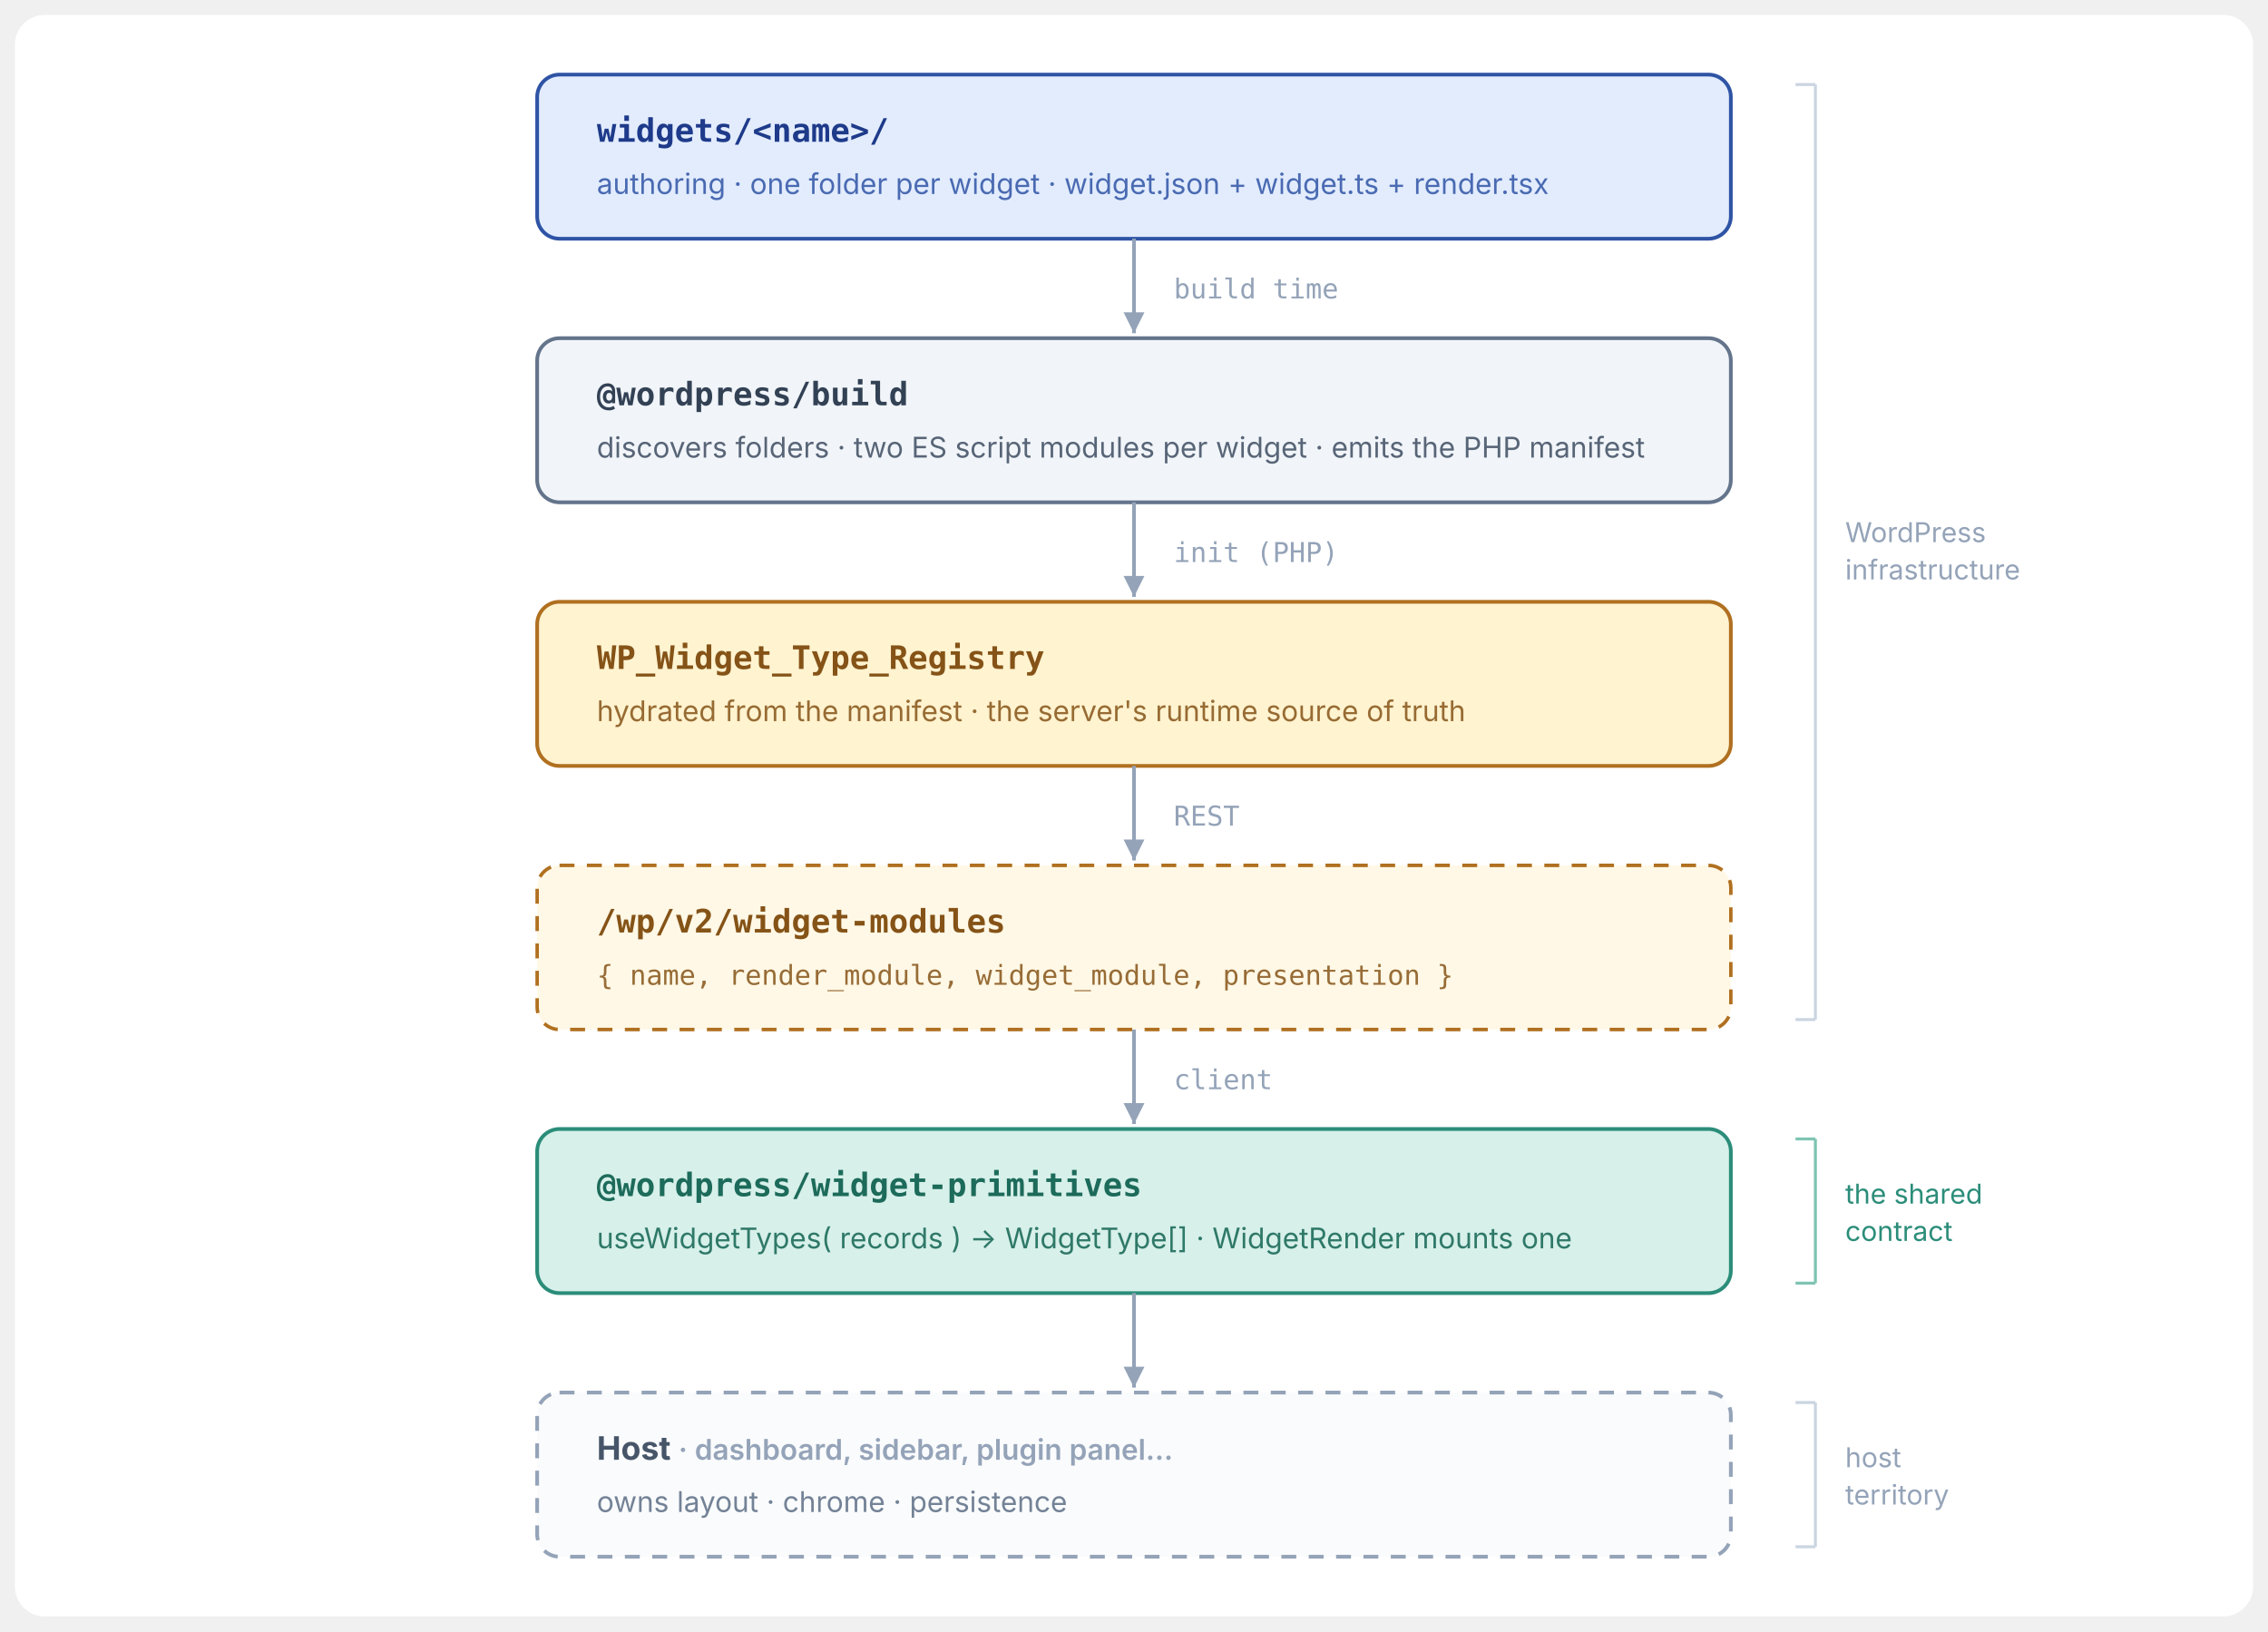
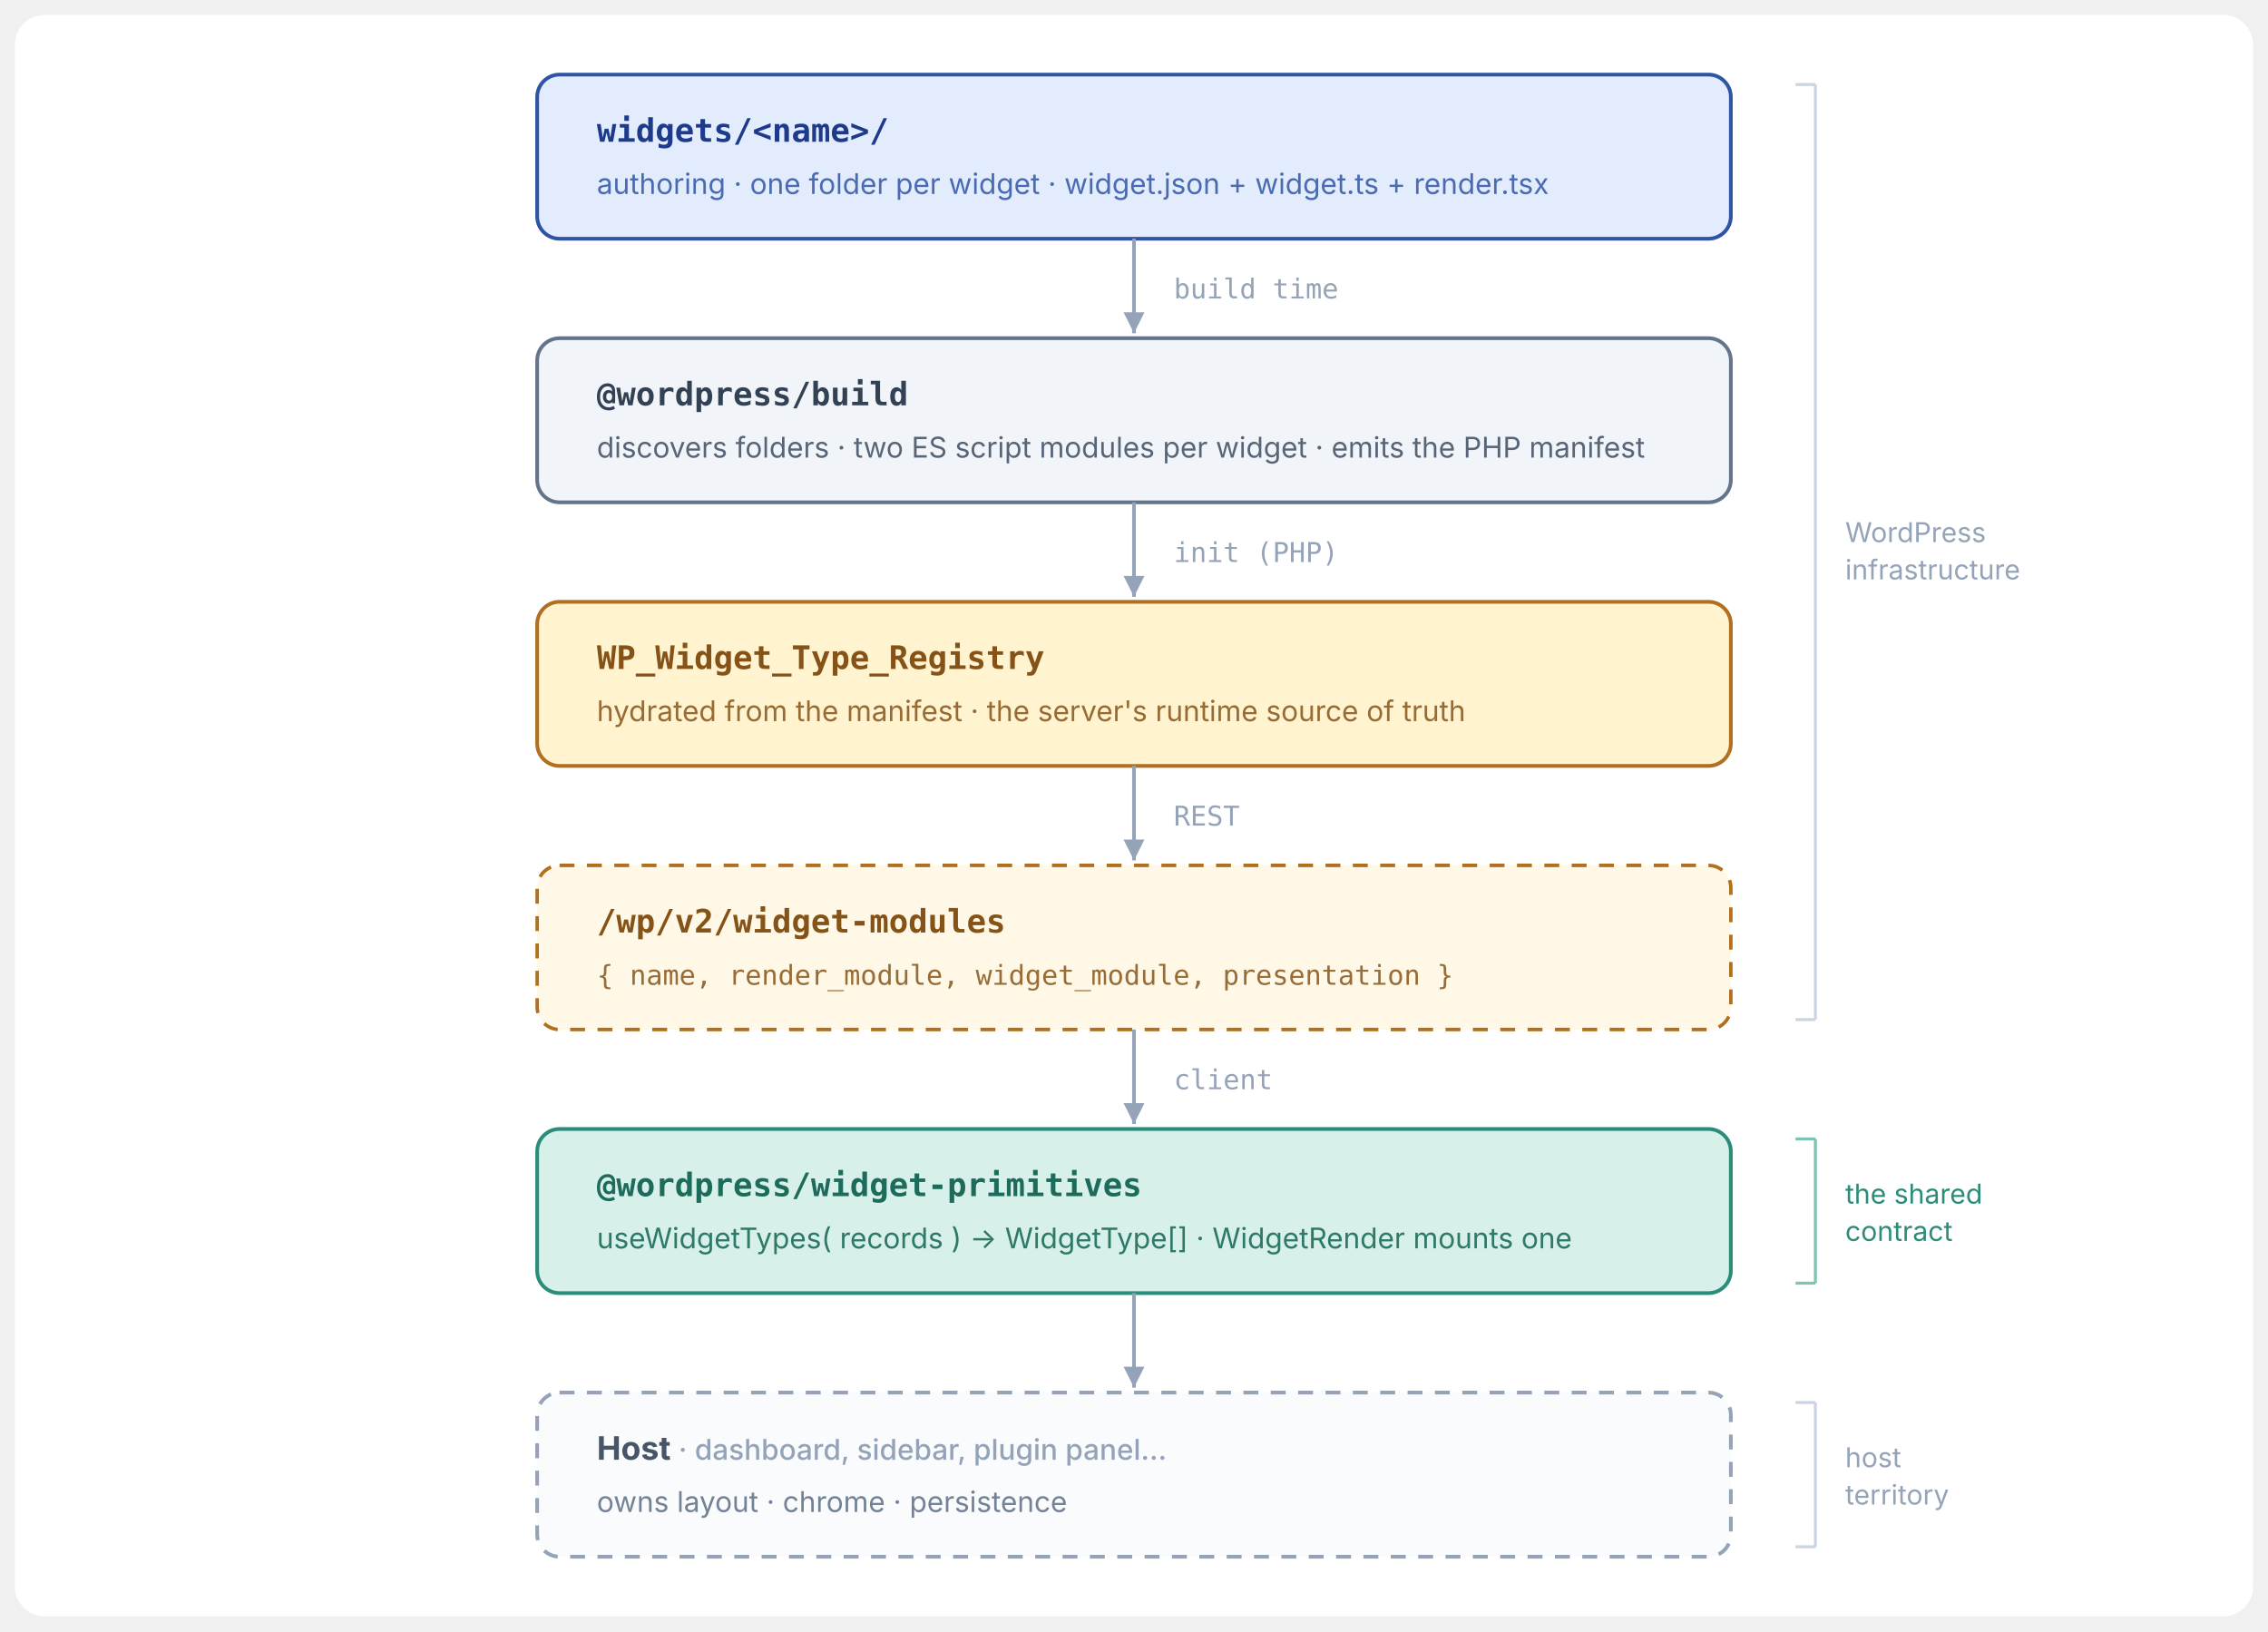
<svg xmlns="http://www.w3.org/2000/svg" viewBox="0 0 912 656" role="img" aria-label="The widget pipeline: from the widgets folder, through the build and the server registry, to the client package and hosts">
  <defs>
    <marker id="arrow" viewBox="0 0 10 10" refX="8" refY="5" markerWidth="7" markerHeight="7" orient="auto-start-reverse">
      <path d="M 0 1 L 8 5 L 0 9 z" fill="#94a3b8" />
    </marker>
  </defs>
  <rect x="6" y="6" width="900" height="644" rx="12" fill="#ffffff" />
  <rect x="216" y="30" width="480" height="66" rx="9" fill="#e2ecfd" stroke="#2f54a5" stroke-width="1.5" />
  <text x="240" y="57" font-family="ui-monospace, SFMono-Regular, monospace" font-size="13" font-weight="700" fill="#1e3a8a">widgets/&lt;name&gt;/</text>
  <text x="240" y="78" font-family="-apple-system, system-ui, sans-serif" font-size="11.5" fill="#2f54a5" opacity="0.85">authoring · one folder per widget · widget.json + widget.ts + render.tsx</text>
  <line x1="456" y1="96" x2="456" y2="134" stroke="#94a3b8" stroke-width="1.5" marker-end="url(#arrow)" />
  <text x="472" y="120" font-family="ui-monospace, monospace" font-size="11" fill="#94a3b8">build time</text>
  <rect x="216" y="136" width="480" height="66" rx="9" fill="#f1f5f9" stroke="#64748b" stroke-width="1.5" />
  <text x="240" y="163" font-family="ui-monospace, SFMono-Regular, monospace" font-size="13" font-weight="700" fill="#334155">@wordpress/build</text>
  <text x="240" y="184" font-family="-apple-system, system-ui, sans-serif" font-size="11.5" fill="#475569" opacity="0.9">discovers folders · two ES script modules per widget · emits the PHP manifest</text>
  <line x1="456" y1="202" x2="456" y2="240" stroke="#94a3b8" stroke-width="1.5" marker-end="url(#arrow)" />
  <text x="472" y="226" font-family="ui-monospace, monospace" font-size="11" fill="#94a3b8">init (PHP)</text>
  <rect x="216" y="242" width="480" height="66" rx="9" fill="#fff3d0" stroke="#b07020" stroke-width="1.5" />
  <text x="240" y="269" font-family="ui-monospace, SFMono-Regular, monospace" font-size="13" font-weight="700" fill="#855317">WP_Widget_Type_Registry</text>
  <text x="240" y="290" font-family="-apple-system, system-ui, sans-serif" font-size="11.5" fill="#855317" opacity="0.85">hydrated from the manifest · the server's runtime source of truth</text>
  <line x1="456" y1="308" x2="456" y2="346" stroke="#94a3b8" stroke-width="1.5" marker-end="url(#arrow)" />
  <text x="472" y="332" font-family="ui-monospace, monospace" font-size="11" fill="#94a3b8">REST</text>
  <rect x="216" y="348" width="480" height="66" rx="9" fill="#fff8e6" stroke="#b07020" stroke-width="1.4" stroke-dasharray="6 5" />
  <text x="240" y="375" font-family="ui-monospace, SFMono-Regular, monospace" font-size="13" font-weight="700" fill="#855317">/wp/v2/widget-modules</text>
  <text x="240" y="396" font-family="ui-monospace, SFMono-Regular, monospace" font-size="11" fill="#855317" opacity="0.85">{ name, render_module, widget_module, presentation }</text>
  <line x1="456" y1="414" x2="456" y2="452" stroke="#94a3b8" stroke-width="1.5" marker-end="url(#arrow)" />
  <text x="472" y="438" font-family="ui-monospace, monospace" font-size="11" fill="#94a3b8">client</text>
  <rect x="216" y="454" width="480" height="66" rx="9" fill="#d7f0ea" stroke="#2b8d79" stroke-width="1.5" />
  <text x="240" y="481" font-family="ui-monospace, SFMono-Regular, monospace" font-size="13" font-weight="700" fill="#1d6b5a">@wordpress/widget-primitives</text>
  <text x="240" y="502" font-family="-apple-system, system-ui, sans-serif" font-size="11.5" fill="#1d6b5a" opacity="0.9">useWidgetTypes( records ) → WidgetType[] · WidgetRender mounts one</text>
  <line x1="456" y1="520" x2="456" y2="558" stroke="#94a3b8" stroke-width="1.5" marker-end="url(#arrow)" />
  <rect x="216" y="560" width="480" height="66" rx="9" fill="#fafbfc" stroke="#94a3b8" stroke-width="1.5" stroke-dasharray="6 5" />
-   <text x="240" y="587" font-family="-apple-system, system-ui, sans-serif" font-size="13" font-weight="700" fill="#475569">Host <tspan font-size="11.5" font-weight="600" fill="#94a3b8">· dashboard, sidebar, plugin panel…</tspan>
+   <text x="240" y="587" font-family="-apple-system, system-ui, sans-serif" font-size="13" font-weight="700" fill="#475569">Host <tspan font-size="11.5" font-weight="500" fill="#94a3b8">· dashboard, sidebar, plugin panel…</tspan>
  </text>
  <text x="240" y="608" font-family="-apple-system, system-ui, sans-serif" font-size="11.5" fill="#64748b" opacity="0.9">owns layout · chrome · persistence</text>
  <line x1="730" y1="34" x2="730" y2="410" stroke="#cbd5e1" stroke-width="1.2" />
  <line x1="730" y1="34" x2="722" y2="34" stroke="#cbd5e1" stroke-width="1.2" />
  <line x1="730" y1="410" x2="722" y2="410" stroke="#cbd5e1" stroke-width="1.2" />
  <text x="742" y="218" font-family="-apple-system, system-ui, sans-serif" font-size="11" fill="#94a3b8">WordPress</text>
  <text x="742" y="233" font-family="-apple-system, system-ui, sans-serif" font-size="11" fill="#94a3b8">infrastructure</text>
  <line x1="730" y1="458" x2="730" y2="516" stroke="#7fc4b3" stroke-width="1.2" />
  <line x1="730" y1="458" x2="722" y2="458" stroke="#7fc4b3" stroke-width="1.2" />
  <line x1="730" y1="516" x2="722" y2="516" stroke="#7fc4b3" stroke-width="1.2" />
  <text x="742" y="484" font-family="-apple-system, system-ui, sans-serif" font-size="11" fill="#2b8d79">the shared</text>
  <text x="742" y="499" font-family="-apple-system, system-ui, sans-serif" font-size="11" fill="#2b8d79">contract</text>
  <line x1="730" y1="564" x2="730" y2="622" stroke="#cbd5e1" stroke-width="1.2" />
  <line x1="730" y1="564" x2="722" y2="564" stroke="#cbd5e1" stroke-width="1.2" />
  <line x1="730" y1="622" x2="722" y2="622" stroke="#cbd5e1" stroke-width="1.2" />
  <text x="742" y="590" font-family="-apple-system, system-ui, sans-serif" font-size="11" fill="#94a3b8">host</text>
  <text x="742" y="605" font-family="-apple-system, system-ui, sans-serif" font-size="11" fill="#94a3b8">territory</text>
</svg>
